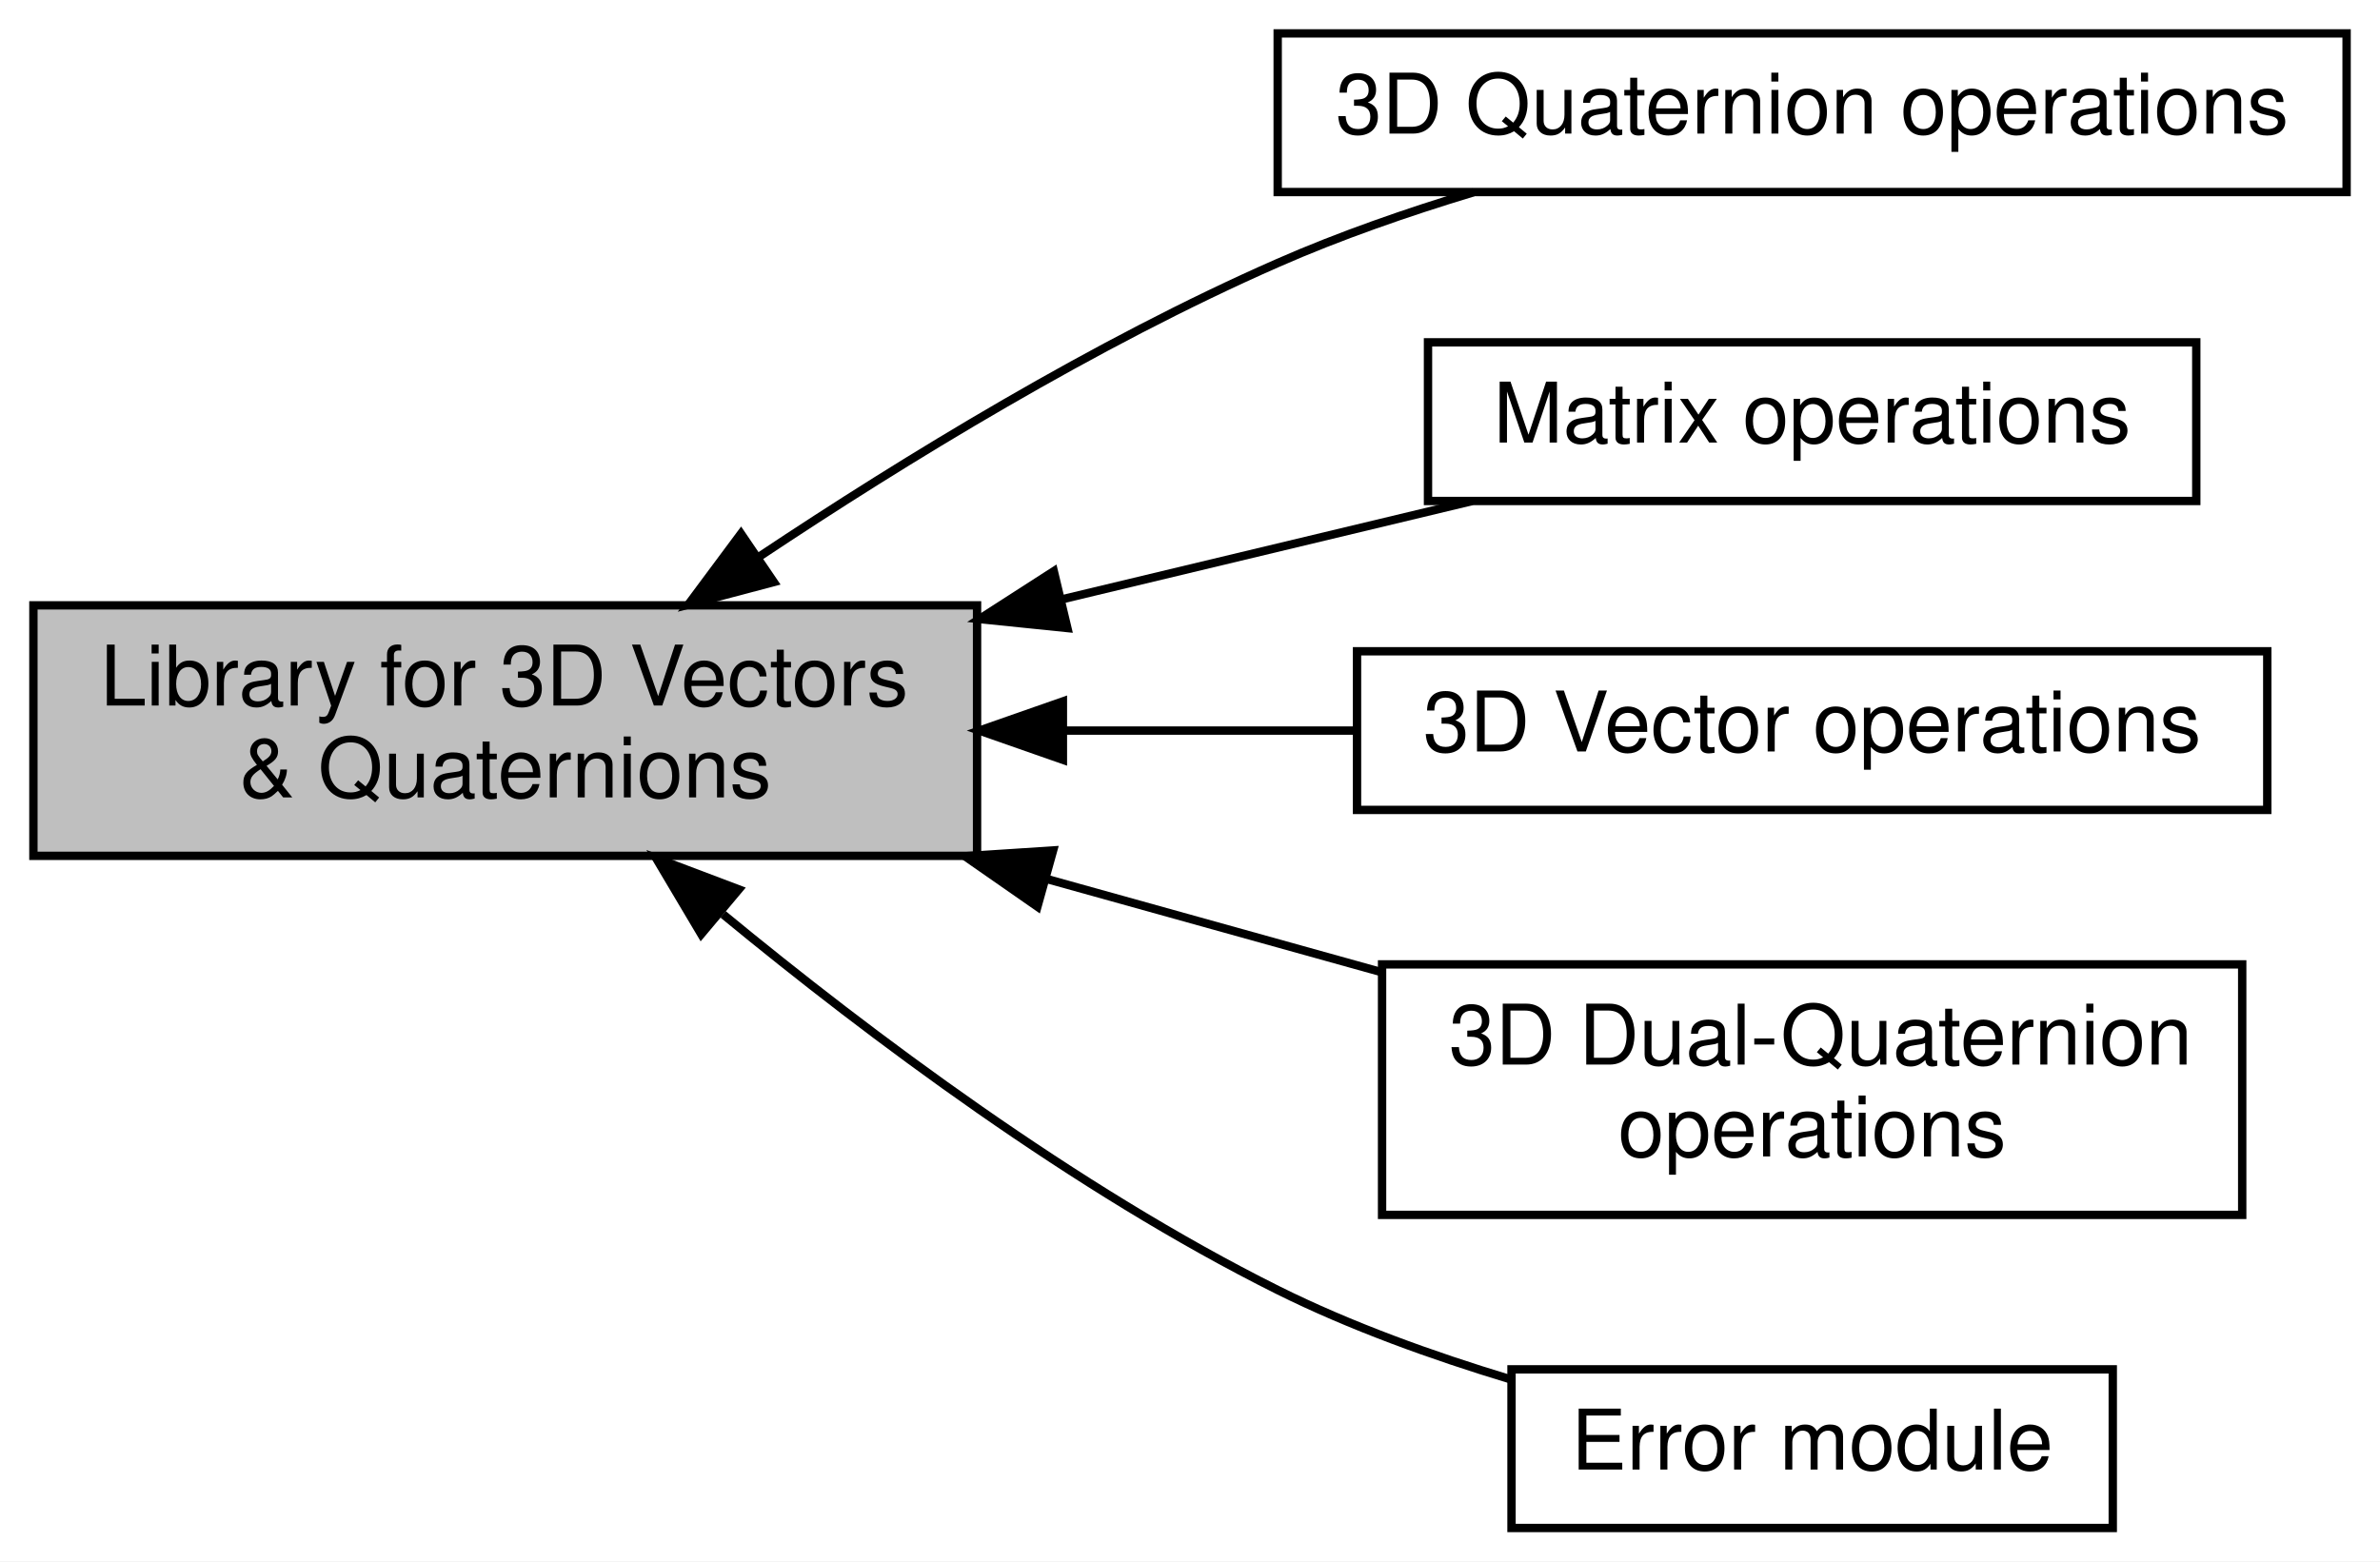
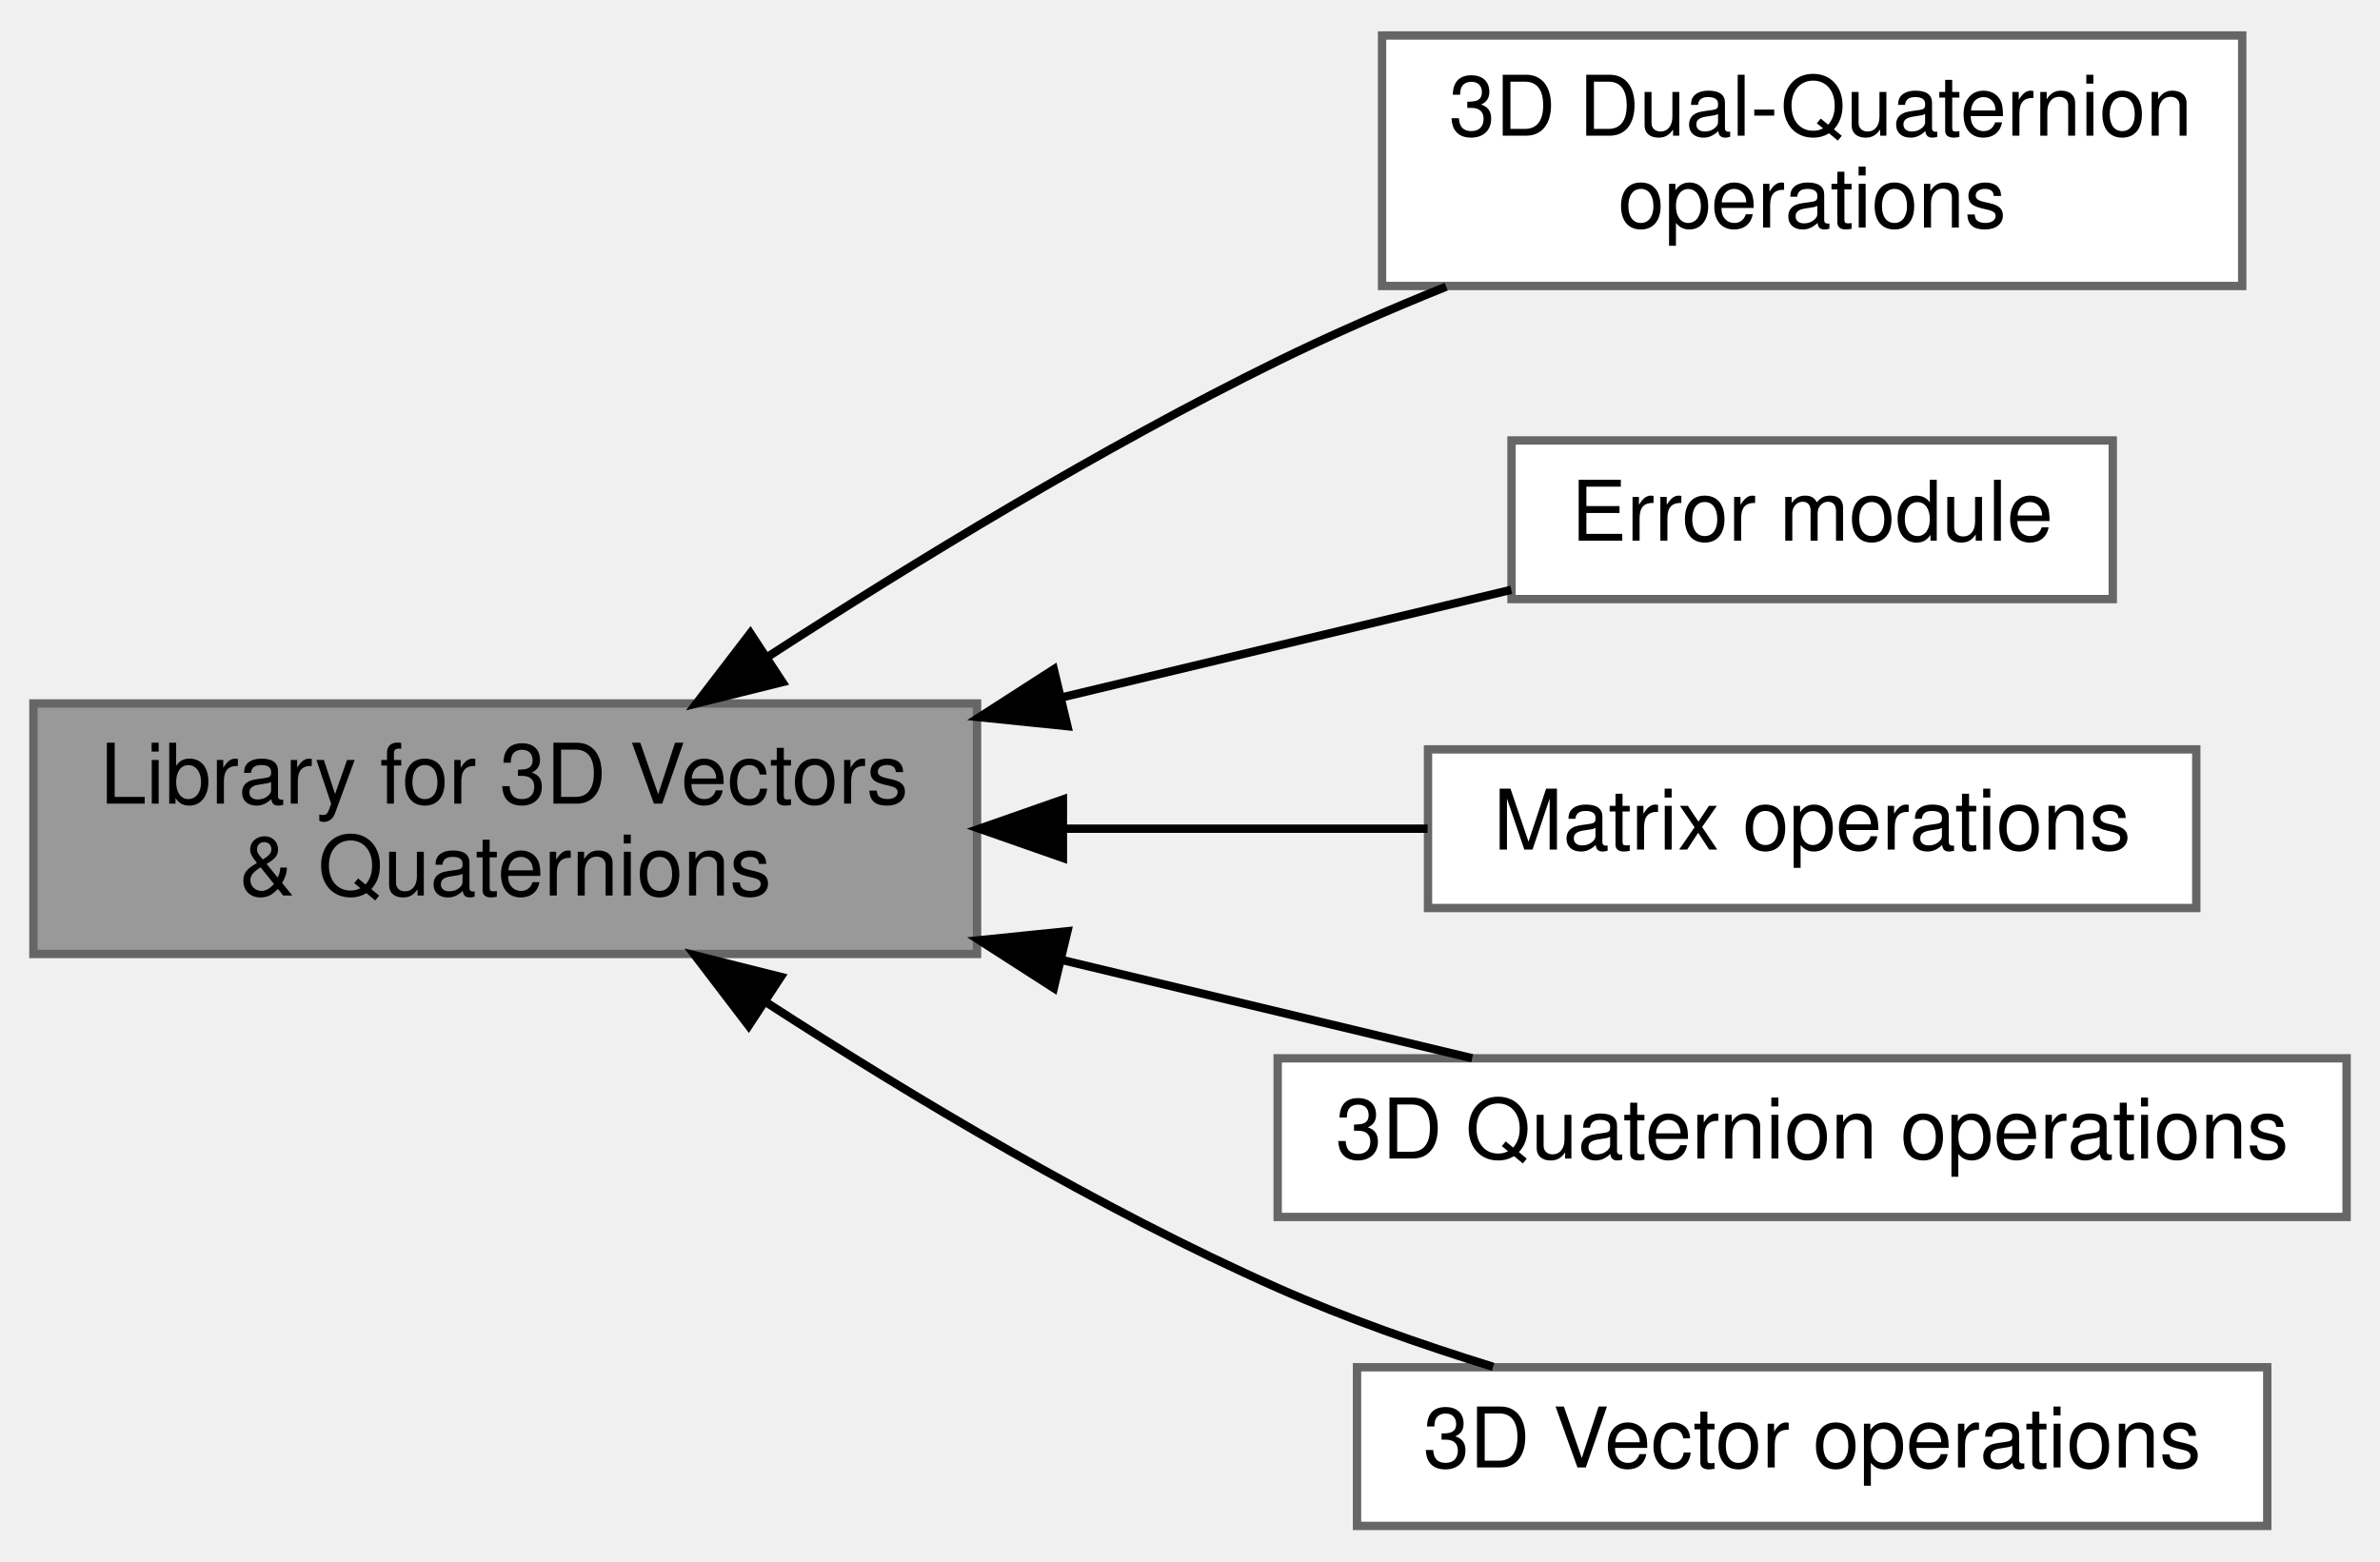
- <svg xmlns="http://www.w3.org/2000/svg" xmlns:xlink="http://www.w3.org/1999/xlink" width="285pt" height="187pt" viewBox="0.00 0.00 285.00 187.00">
-   <g id="graph0" class="graph" transform="scale(1 1) rotate(0) translate(4 183)">
-     <polygon fill="white" stroke="transparent" points="-4,4 -4,-183 281,-183 281,4 -4,4" />
+ <svg xmlns="http://www.w3.org/2000/svg" xmlns:xlink="http://www.w3.org/1999/xlink" width="285pt" height="187pt" viewBox="0.00 0.00 285.00 186.50">
+   <g id="graph0" class="graph" transform="scale(1 1) rotate(0) translate(4 182.5)">
    <g id="node1" class="node">
      <g id="a_node1">
-         <a xlink:href="../../dc/d9a/group__quats.html" target="_top" xlink:title=" ">
-           <polygon fill="white" stroke="black" points="277,-179 149,-179 149,-160 277,-160 277,-179" />
-           <text text-anchor="middle" x="213" y="-167" font-family="Helvetica,sans-Serif" font-size="10.00">3D Quaternion operations</text>
+         <a xlink:href="../../d4/d69/group__dual__quats.html" target="_top" xlink:title=" ">
+           <polygon fill="white" stroke="#666666" points="264.5,-178.5 161.5,-178.5 161.5,-148.5 264.5,-148.5 264.5,-178.5" />
+           <text text-anchor="start" x="169.5" y="-166.5" font-family="Helvetica,sans-Serif" font-size="10.00">3D Dual-Quaternion</text>
+           <text text-anchor="middle" x="213" y="-155.5" font-family="Helvetica,sans-Serif" font-size="10.00"> operations</text>
        </a>
      </g>
    </g>
    <g id="node2" class="node">
      <g id="a_node2">
-         <a xlink:href="../../dd/d7a/group__matrix.html" target="_top" xlink:title=" ">
-           <polygon fill="white" stroke="black" points="259,-142 167,-142 167,-123 259,-123 259,-142" />
-           <text text-anchor="middle" x="213" y="-130" font-family="Helvetica,sans-Serif" font-size="10.00">Matrix operations</text>
+         <a xlink:href="../../d6/d87/group__errors.html" target="_top" xlink:title=" ">
+           <polygon fill="white" stroke="#666666" points="249,-130 177,-130 177,-111 249,-111 249,-130" />
+           <text text-anchor="middle" x="213" y="-118" font-family="Helvetica,sans-Serif" font-size="10.00">Error module</text>
        </a>
      </g>
    </g>
    <g id="node3" class="node">
      <g id="a_node3">
-         <a xlink:href="../../de/d7b/group__vec__3d.html" target="_top" xlink:title=" ">
-           <polygon fill="white" stroke="black" points="267.5,-105 158.5,-105 158.5,-86 267.5,-86 267.5,-105" />
-           <text text-anchor="middle" x="213" y="-93" font-family="Helvetica,sans-Serif" font-size="10.00">3D Vector operations</text>
+         <a xlink:href="../../dd/d7a/group__matrix.html" target="_top" xlink:title=" ">
+           <polygon fill="white" stroke="#666666" points="259,-93 167,-93 167,-74 259,-74 259,-93" />
+           <text text-anchor="middle" x="213" y="-81" font-family="Helvetica,sans-Serif" font-size="10.00">Matrix operations</text>
        </a>
      </g>
    </g>
    <g id="node4" class="node">
      <g id="a_node4">
-         <a xlink:href="../../d4/d69/group__dual__quats.html" target="_top" xlink:title=" ">
-           <polygon fill="white" stroke="black" points="264.5,-67.5 161.5,-67.5 161.5,-37.5 264.5,-37.5 264.5,-67.5" />
-           <text text-anchor="start" x="169.5" y="-55.5" font-family="Helvetica,sans-Serif" font-size="10.00">3D Dual-Quaternion</text>
-           <text text-anchor="middle" x="213" y="-44.5" font-family="Helvetica,sans-Serif" font-size="10.00"> operations</text>
+         <a xlink:title=" ">
+           <polygon fill="#999999" stroke="#666666" points="113,-98.5 0,-98.5 0,-68.5 113,-68.5 113,-98.5" />
+           <text text-anchor="start" x="8" y="-86.5" font-family="Helvetica,sans-Serif" font-size="10.00">Library for 3D Vectors</text>
+           <text text-anchor="middle" x="56.5" y="-75.5" font-family="Helvetica,sans-Serif" font-size="10.00"> &amp; Quaternions</text>
        </a>
      </g>
    </g>
+     <g id="edge5" class="edge">
+       <path fill="none" stroke="black" d="M88.01,-104.14C105.43,-115.42 127.93,-129.15 149,-139.5 155.41,-142.65 162.34,-145.66 169.18,-148.42" />
+       <polygon fill="black" stroke="black" points="89.69,-101.06 79.4,-98.5 85.85,-106.91 89.69,-101.06" />
+     </g>
+     <g id="edge1" class="edge">
+       <path fill="none" stroke="black" d="M123.13,-99.22C141.63,-103.65 161.03,-108.29 176.97,-112.11" />
+       <polygon fill="black" stroke="black" points="123.82,-95.78 113.28,-96.86 122.19,-102.59 123.82,-95.78" />
+     </g>
+     <g id="edge3" class="edge">
+       <path fill="none" stroke="black" d="M123.34,-83.5C138.04,-83.5 153.31,-83.5 166.95,-83.5" />
+       <polygon fill="black" stroke="black" points="123.28,-80 113.28,-83.5 123.28,-87 123.28,-80" />
+     </g>
    <g id="node5" class="node">
      <g id="a_node5">
-         <a xlink:href="../../d6/d87/group__errors.html" target="_top" xlink:title=" ">
-           <polygon fill="white" stroke="black" points="249,-19 177,-19 177,0 249,0 249,-19" />
-           <text text-anchor="middle" x="213" y="-7" font-family="Helvetica,sans-Serif" font-size="10.00">Error module</text>
-         </a>
-       </g>
-     </g>
-     <g id="node6" class="node">
-       <g id="a_node6">
-         <a xlink:title=" ">
-           <polygon fill="#bfbfbf" stroke="black" points="113,-110.5 0,-110.5 0,-80.5 113,-80.5 113,-110.5" />
-           <text text-anchor="start" x="8" y="-98.5" font-family="Helvetica,sans-Serif" font-size="10.00">Library for 3D Vectors</text>
-           <text text-anchor="middle" x="56.5" y="-87.5" font-family="Helvetica,sans-Serif" font-size="10.00"> &amp; Quaternions</text>
+         <a xlink:href="../../dc/d9a/group__quats.html" target="_top" xlink:title=" ">
+           <polygon fill="white" stroke="#666666" points="277,-56 149,-56 149,-37 277,-37 277,-56" />
+           <text text-anchor="middle" x="213" y="-44" font-family="Helvetica,sans-Serif" font-size="10.00">3D Quaternion operations</text>
        </a>
      </g>
    </g>
    <g id="edge4" class="edge">
-       <path fill="none" stroke="black" d="M86.99,-116.38C104.39,-127.97 127.22,-141.94 149,-151.5 156.39,-154.75 164.53,-157.58 172.44,-159.97" />
-       <polygon fill="black" stroke="black" points="88.66,-113.29 78.41,-110.58 84.73,-119.08 88.66,-113.29" />
+       <path fill="none" stroke="black" d="M123.03,-67.81C139.78,-63.8 157.28,-59.6 172.29,-56.01" />
+       <polygon fill="black" stroke="black" points="122.19,-64.41 113.28,-70.14 123.82,-71.22 122.19,-64.41" />
    </g>
-     <g id="edge3" class="edge">
-       <path fill="none" stroke="black" d="M123.03,-111.19C139.78,-115.2 157.28,-119.4 172.29,-122.99" />
-       <polygon fill="black" stroke="black" points="123.82,-107.78 113.28,-108.86 122.19,-114.59 123.82,-107.78" />
+     <g id="node6" class="node">
+       <g id="a_node6">
+         <a xlink:href="../../de/d7b/group__vec__3d.html" target="_top" xlink:title=" ">
+           <polygon fill="white" stroke="#666666" points="267.5,-19 158.5,-19 158.5,0 267.5,0 267.5,-19" />
+           <text text-anchor="middle" x="213" y="-7" font-family="Helvetica,sans-Serif" font-size="10.00">3D Vector operations</text>
+         </a>
+       </g>
    </g>
    <g id="edge2" class="edge">
-       <path fill="none" stroke="black" d="M123.41,-95.5C135.08,-95.5 147.09,-95.5 158.37,-95.5" />
-       <polygon fill="black" stroke="black" points="123.28,-92 113.28,-95.5 123.28,-99 123.28,-92" />
-     </g>
-     <g id="edge5" class="edge">
-       <path fill="none" stroke="black" d="M121.56,-77.67C134.83,-73.98 148.65,-70.13 161.36,-66.59" />
-       <polygon fill="black" stroke="black" points="120.23,-74.41 111.54,-80.46 122.11,-81.15 120.23,-74.41" />
-     </g>
-     <g id="edge1" class="edge">
-       <path fill="none" stroke="black" d="M82.59,-73.49C100.17,-59.01 124.77,-40.58 149,-28.5 157.69,-24.17 167.56,-20.62 176.86,-17.81" />
-       <polygon fill="black" stroke="black" points="79.97,-71.12 74.56,-80.23 84.47,-76.48 79.97,-71.12" />
+       <path fill="none" stroke="black" d="M87.79,-62.68C105.14,-51.44 127.64,-37.96 149,-28.5 157.15,-24.89 166.18,-21.72 174.8,-19.05" />
+       <polygon fill="black" stroke="black" points="85.65,-59.9 79.22,-68.33 89.5,-65.75 85.65,-59.9" />
    </g>
  </g>
</svg>
